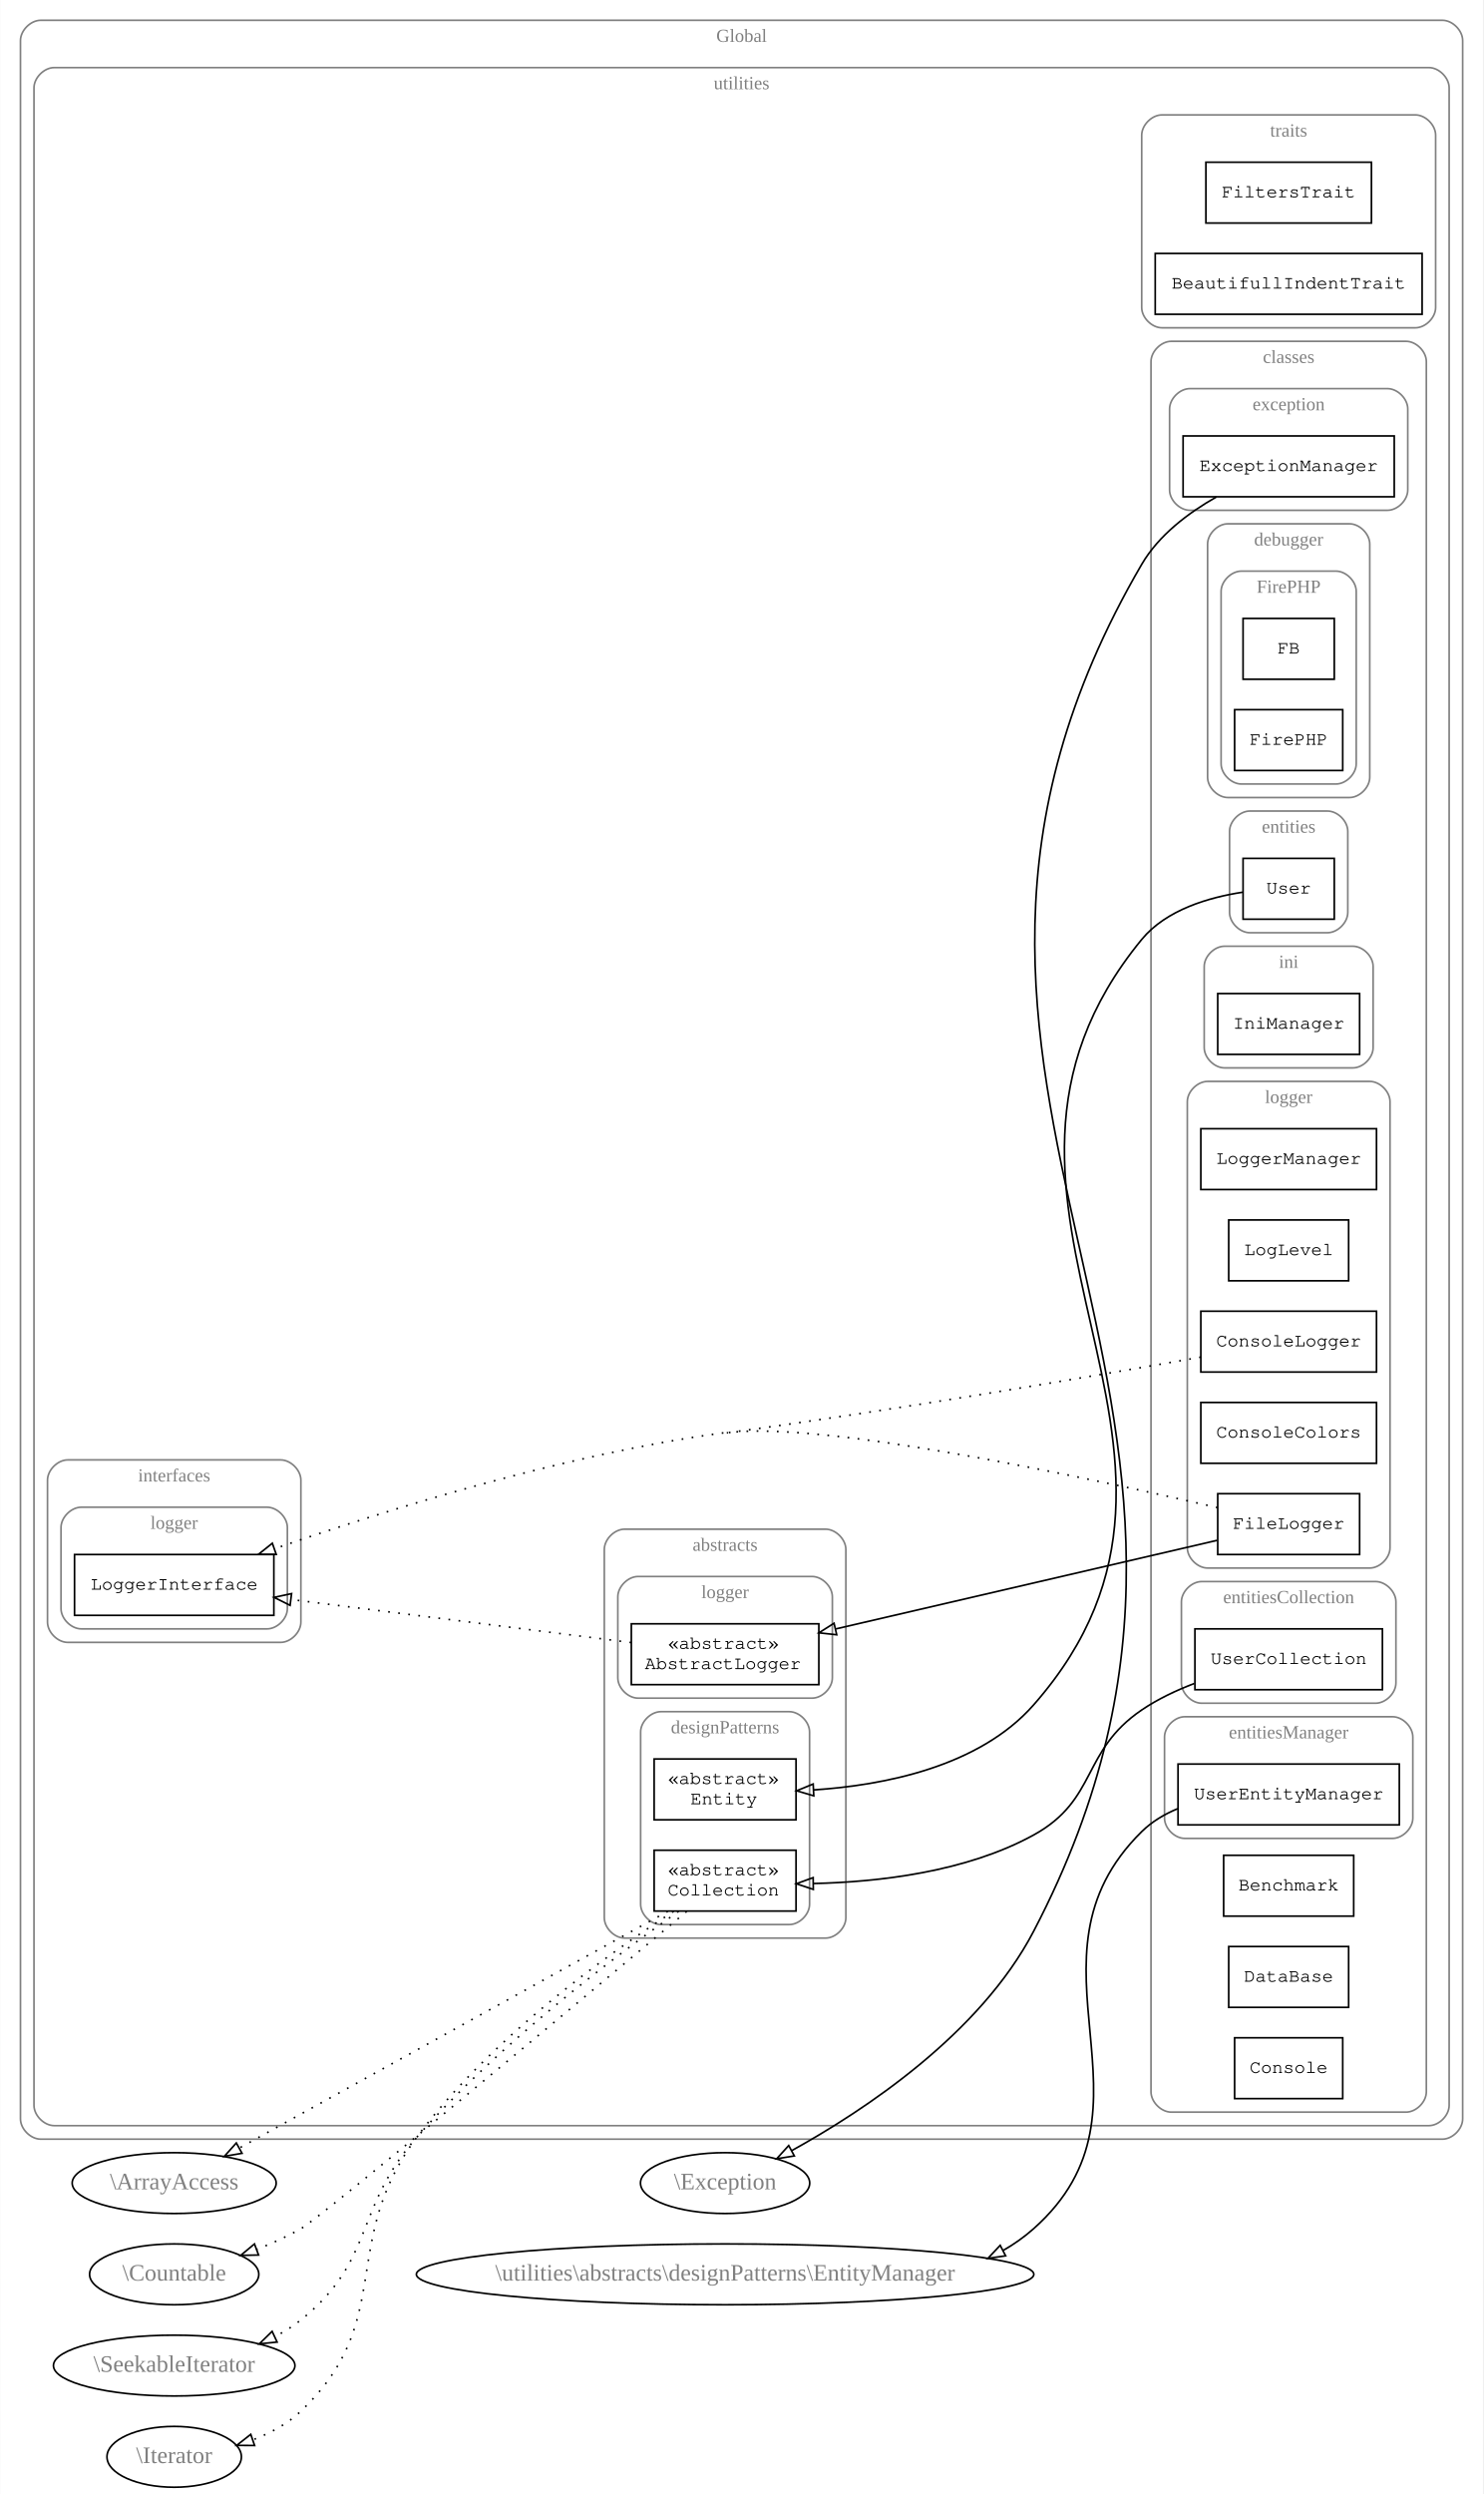
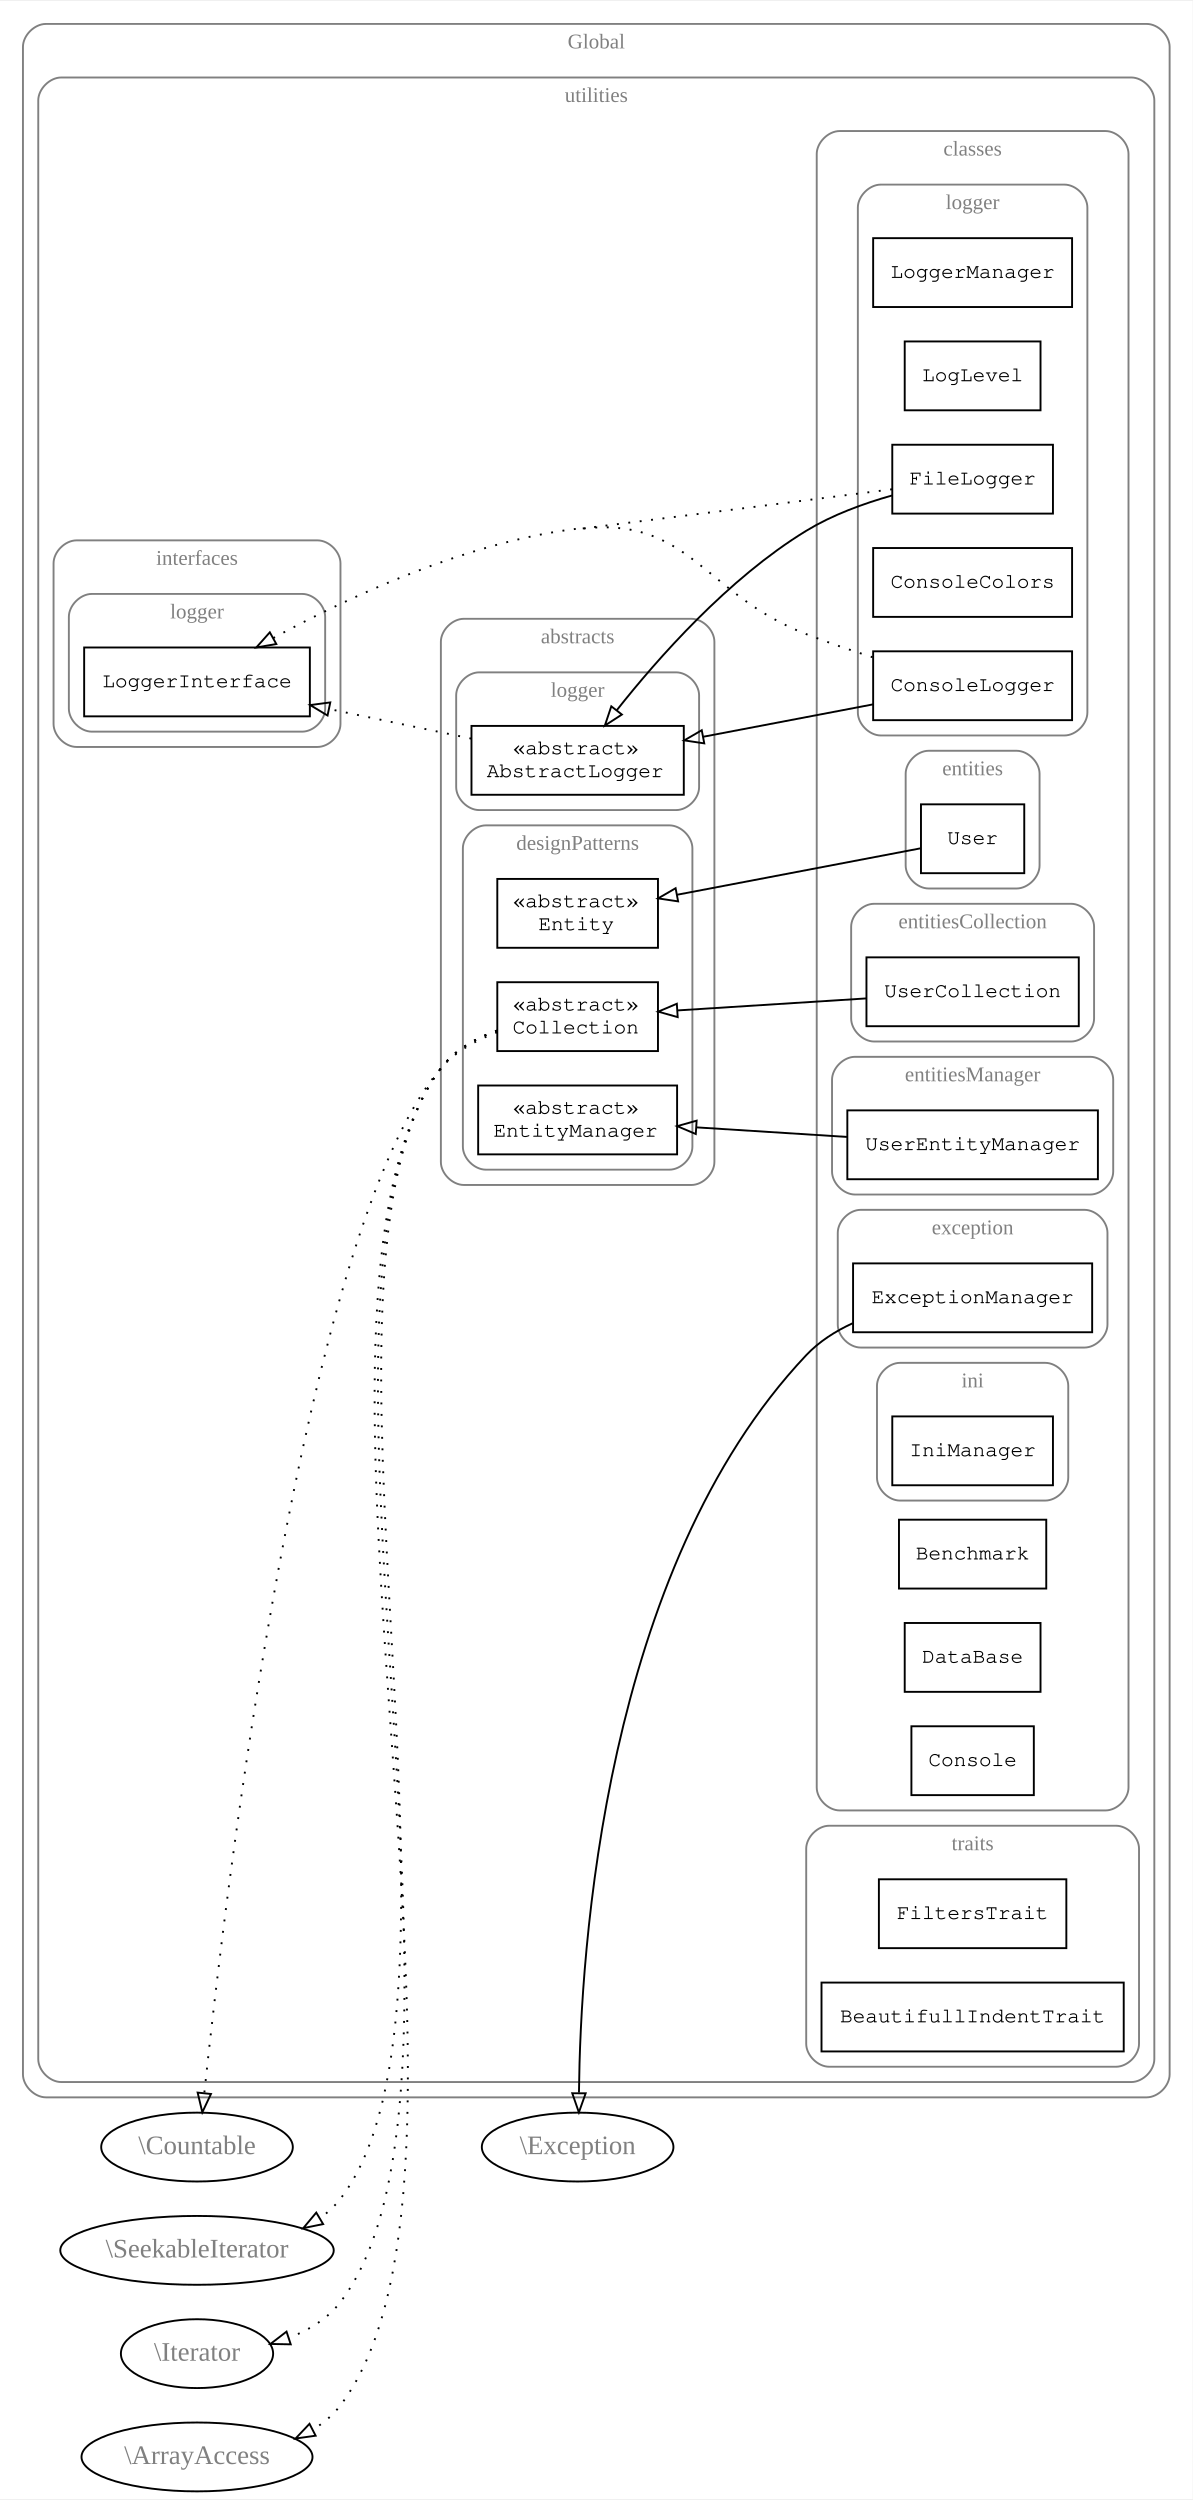
- <svg xmlns="http://www.w3.org/2000/svg" width="878pt" height="1476pt" viewBox="0.00 0.00 877.76 1476.00">
-   <g id="graph0" class="graph" transform="scale(1 1) rotate(0) translate(4 1472)">
-     <polygon fill="white" stroke="none" points="-4,4 -4,-1472 873.761,-1472 873.761,4 -4,4" />
+ <svg xmlns="http://www.w3.org/2000/svg" width="623pt" height="1306pt" viewBox="0.00 0.00 623.49 1306.00">
+   <g id="graph0" class="graph" transform="scale(1 1) rotate(0) translate(4 1302)">
+     <polygon fill="white" stroke="none" points="-4,4 -4,-1302 619.494,-1302 619.494,4 -4,4" />
    <g id="clust1" class="cluster">
-       <path fill="none" stroke="gray" d="M20,-206C20,-206 849.761,-206 849.761,-206 855.761,-206 861.761,-212 861.761,-218 861.761,-218 861.761,-1448 861.761,-1448 861.761,-1454 855.761,-1460 849.761,-1460 849.761,-1460 20,-1460 20,-1460 14,-1460 8,-1454 8,-1448 8,-1448 8,-218 8,-218 8,-212 14,-206 20,-206" />
-       <text text-anchor="middle" x="434.881" y="-1447.2" font-family="Times New Roman,serif" font-size="11.00" fill="gray">Global</text>
+       <path fill="none" stroke="gray" d="M20,-206C20,-206 595.494,-206 595.494,-206 601.494,-206 607.494,-212 607.494,-218 607.494,-218 607.494,-1278 607.494,-1278 607.494,-1284 601.494,-1290 595.494,-1290 595.494,-1290 20,-1290 20,-1290 14,-1290 8,-1284 8,-1278 8,-1278 8,-218 8,-218 8,-212 14,-206 20,-206" />
+       <text text-anchor="middle" x="307.747" y="-1277.2" font-family="Times New Roman,serif" font-size="11.00" fill="gray">Global</text>
    </g>
    <g id="clust2" class="cluster">
-       <path fill="none" stroke="gray" d="M28,-214C28,-214 841.761,-214 841.761,-214 847.761,-214 853.761,-220 853.761,-226 853.761,-226 853.761,-1420 853.761,-1420 853.761,-1426 847.761,-1432 841.761,-1432 841.761,-1432 28,-1432 28,-1432 22,-1432 16,-1426 16,-1420 16,-1420 16,-226 16,-226 16,-220 22,-214 28,-214" />
-       <text text-anchor="middle" x="434.881" y="-1419.2" font-family="Times New Roman,serif" font-size="11.00" fill="gray">utilities</text>
+       <path fill="none" stroke="gray" d="M28,-214C28,-214 587.494,-214 587.494,-214 593.494,-214 599.494,-220 599.494,-226 599.494,-226 599.494,-1250 599.494,-1250 599.494,-1256 593.494,-1262 587.494,-1262 587.494,-1262 28,-1262 28,-1262 22,-1262 16,-1256 16,-1250 16,-1250 16,-226 16,-226 16,-220 22,-214 28,-214" />
+       <text text-anchor="middle" x="307.747" y="-1249.2" font-family="Times New Roman,serif" font-size="11.00" fill="gray">utilities</text>
+     </g>
+     <g id="clust3" class="cluster">
+       <path fill="none" stroke="gray" d="M434.994,-356C434.994,-356 573.994,-356 573.994,-356 579.994,-356 585.994,-362 585.994,-368 585.994,-368 585.994,-1222 585.994,-1222 585.994,-1228 579.994,-1234 573.994,-1234 573.994,-1234 434.994,-1234 434.994,-1234 428.994,-1234 422.994,-1228 422.994,-1222 422.994,-1222 422.994,-368 422.994,-368 422.994,-362 428.994,-356 434.994,-356" />
+       <text text-anchor="middle" x="504.494" y="-1221.2" font-family="Times New Roman,serif" font-size="11.00" fill="gray">classes</text>
+     </g>
+     <g id="clust4" class="cluster">
+       <path fill="none" stroke="gray" d="M442.994,-678C442.994,-678 565.994,-678 565.994,-678 571.994,-678 577.994,-684 577.994,-690 577.994,-690 577.994,-738 577.994,-738 577.994,-744 571.994,-750 565.994,-750 565.994,-750 442.994,-750 442.994,-750 436.994,-750 430.994,-744 430.994,-738 430.994,-738 430.994,-690 430.994,-690 430.994,-684 436.994,-678 442.994,-678" />
+       <text text-anchor="middle" x="504.494" y="-737.2" font-family="Times New Roman,serif" font-size="11.00" fill="gray">entitiesManager</text>
+     </g>
+     <g id="clust5" class="cluster">
+       <path fill="none" stroke="gray" d="M456.494,-918C456.494,-918 552.494,-918 552.494,-918 558.494,-918 564.494,-924 564.494,-930 564.494,-930 564.494,-1194 564.494,-1194 564.494,-1200 558.494,-1206 552.494,-1206 552.494,-1206 456.494,-1206 456.494,-1206 450.494,-1206 444.494,-1200 444.494,-1194 444.494,-1194 444.494,-930 444.494,-930 444.494,-924 450.494,-918 456.494,-918" />
+       <text text-anchor="middle" x="504.494" y="-1193.2" font-family="Times New Roman,serif" font-size="11.00" fill="gray">logger</text>
+     </g>
+     <g id="clust8" class="cluster">
+       <path fill="none" stroke="gray" d="M452.994,-758C452.994,-758 555.994,-758 555.994,-758 561.994,-758 567.994,-764 567.994,-770 567.994,-770 567.994,-818 567.994,-818 567.994,-824 561.994,-830 555.994,-830 555.994,-830 452.994,-830 452.994,-830 446.994,-830 440.994,-824 440.994,-818 440.994,-818 440.994,-770 440.994,-770 440.994,-764 446.994,-758 452.994,-758" />
+       <text text-anchor="middle" x="504.494" y="-817.2" font-family="Times New Roman,serif" font-size="11.00" fill="gray">entitiesCollection</text>
+     </g>
+     <g id="clust6" class="cluster">
+       <path fill="none" stroke="gray" d="M445.994,-598C445.994,-598 562.994,-598 562.994,-598 568.994,-598 574.994,-604 574.994,-610 574.994,-610 574.994,-658 574.994,-658 574.994,-664 568.994,-670 562.994,-670 562.994,-670 445.994,-670 445.994,-670 439.994,-670 433.994,-664 433.994,-658 433.994,-658 433.994,-610 433.994,-610 433.994,-604 439.994,-598 445.994,-598" />
+       <text text-anchor="middle" x="504.494" y="-657.2" font-family="Times New Roman,serif" font-size="11.00" fill="gray">exception</text>
+     </g>
+     <g id="clust7" class="cluster">
+       <path fill="none" stroke="gray" d="M481.494,-838C481.494,-838 527.494,-838 527.494,-838 533.494,-838 539.494,-844 539.494,-850 539.494,-850 539.494,-898 539.494,-898 539.494,-904 533.494,-910 527.494,-910 527.494,-910 481.494,-910 481.494,-910 475.494,-910 469.494,-904 469.494,-898 469.494,-898 469.494,-850 469.494,-850 469.494,-844 475.494,-838 481.494,-838" />
+       <text text-anchor="middle" x="504.494" y="-897.2" font-family="Times New Roman,serif" font-size="11.00" fill="gray">entities</text>
+     </g>
+     <g id="clust9" class="cluster">
+       <path fill="none" stroke="gray" d="M466.494,-518C466.494,-518 542.494,-518 542.494,-518 548.494,-518 554.494,-524 554.494,-530 554.494,-530 554.494,-578 554.494,-578 554.494,-584 548.494,-590 542.494,-590 542.494,-590 466.494,-590 466.494,-590 460.494,-590 454.494,-584 454.494,-578 454.494,-578 454.494,-530 454.494,-530 454.494,-524 460.494,-518 466.494,-518" />
+       <text text-anchor="middle" x="504.494" y="-577.2" font-family="Times New Roman,serif" font-size="11.00" fill="gray">ini</text>
+     </g>
+     <g id="clust10" class="cluster">
+       <path fill="none" stroke="gray" d="M429.494,-222C429.494,-222 579.494,-222 579.494,-222 585.494,-222 591.494,-228 591.494,-234 591.494,-234 591.494,-336 591.494,-336 591.494,-342 585.494,-348 579.494,-348 579.494,-348 429.494,-348 429.494,-348 423.494,-348 417.494,-342 417.494,-336 417.494,-336 417.494,-234 417.494,-234 417.494,-228 423.494,-222 429.494,-222" />
+       <text text-anchor="middle" x="504.494" y="-335.2" font-family="Times New Roman,serif" font-size="11.00" fill="gray">traits</text>
+     </g>
+     <g id="clust11" class="cluster">
+       <path fill="none" stroke="gray" d="M36,-912C36,-912 162,-912 162,-912 168,-912 174,-918 174,-924 174,-924 174,-1008 174,-1008 174,-1014 168,-1020 162,-1020 162,-1020 36,-1020 36,-1020 30,-1020 24,-1014 24,-1008 24,-1008 24,-924 24,-924 24,-918 30,-912 36,-912" />
+       <text text-anchor="middle" x="99" y="-1007.2" font-family="Times New Roman,serif" font-size="11.00" fill="gray">interfaces</text>
+     </g>
+     <g id="clust12" class="cluster">
+       <path fill="none" stroke="gray" d="M44,-920C44,-920 154,-920 154,-920 160,-920 166,-926 166,-932 166,-932 166,-980 166,-980 166,-986 160,-992 154,-992 154,-992 44,-992 44,-992 38,-992 32,-986 32,-980 32,-980 32,-932 32,-932 32,-926 38,-920 44,-920" />
+       <text text-anchor="middle" x="99" y="-979.2" font-family="Times New Roman,serif" font-size="11.00" fill="gray">logger</text>
    </g>
    <g id="clust13" class="cluster">
-       <path fill="none" stroke="gray" d="M36,-500C36,-500 162,-500 162,-500 168,-500 174,-506 174,-512 174,-512 174,-596 174,-596 174,-602 168,-608 162,-608 162,-608 36,-608 36,-608 30,-608 24,-602 24,-596 24,-596 24,-512 24,-512 24,-506 30,-500 36,-500" />
-       <text text-anchor="middle" x="99" y="-595.2" font-family="Times New Roman,serif" font-size="11.00" fill="gray">interfaces</text>
+       <path fill="none" stroke="gray" d="M238.494,-683C238.494,-683 357.494,-683 357.494,-683 363.494,-683 369.494,-689 369.494,-695 369.494,-695 369.494,-967 369.494,-967 369.494,-973 363.494,-979 357.494,-979 357.494,-979 238.494,-979 238.494,-979 232.494,-979 226.494,-973 226.494,-967 226.494,-967 226.494,-695 226.494,-695 226.494,-689 232.494,-683 238.494,-683" />
+       <text text-anchor="middle" x="297.994" y="-966.2" font-family="Times New Roman,serif" font-size="11.00" fill="gray">abstracts</text>
    </g>
    <g id="clust14" class="cluster">
-       <path fill="none" stroke="gray" d="M44,-508C44,-508 154,-508 154,-508 160,-508 166,-514 166,-520 166,-520 166,-568 166,-568 166,-574 160,-580 154,-580 154,-580 44,-580 44,-580 38,-580 32,-574 32,-568 32,-568 32,-520 32,-520 32,-514 38,-508 44,-508" />
-       <text text-anchor="middle" x="99" y="-567.2" font-family="Times New Roman,serif" font-size="11.00" fill="gray">logger</text>
-     </g>
-     <g id="clust12" class="cluster">
-       <path fill="none" stroke="gray" d="M683.761,-1278C683.761,-1278 833.761,-1278 833.761,-1278 839.761,-1278 845.761,-1284 845.761,-1290 845.761,-1290 845.761,-1392 845.761,-1392 845.761,-1398 839.761,-1404 833.761,-1404 833.761,-1404 683.761,-1404 683.761,-1404 677.761,-1404 671.761,-1398 671.761,-1392 671.761,-1392 671.761,-1290 671.761,-1290 671.761,-1284 677.761,-1278 683.761,-1278" />
-       <text text-anchor="middle" x="758.761" y="-1391.2" font-family="Times New Roman,serif" font-size="11.00" fill="gray">traits</text>
+       <path fill="none" stroke="gray" d="M246.494,-879C246.494,-879 349.494,-879 349.494,-879 355.494,-879 361.494,-885 361.494,-891 361.494,-891 361.494,-939 361.494,-939 361.494,-945 355.494,-951 349.494,-951 349.494,-951 246.494,-951 246.494,-951 240.494,-951 234.494,-945 234.494,-939 234.494,-939 234.494,-891 234.494,-891 234.494,-885 240.494,-879 246.494,-879" />
+       <text text-anchor="middle" x="297.994" y="-938.2" font-family="Times New Roman,serif" font-size="11.00" fill="gray">logger</text>
    </g>
    <g id="clust15" class="cluster">
-       <path fill="none" stroke="gray" d="M365.627,-325C365.627,-325 484.627,-325 484.627,-325 490.627,-325 496.627,-331 496.627,-337 496.627,-337 496.627,-555 496.627,-555 496.627,-561 490.627,-567 484.627,-567 484.627,-567 365.627,-567 365.627,-567 359.627,-567 353.627,-561 353.627,-555 353.627,-555 353.627,-337 353.627,-337 353.627,-331 359.627,-325 365.627,-325" />
-       <text text-anchor="middle" x="425.127" y="-554.2" font-family="Times New Roman,serif" font-size="11.00" fill="gray">abstracts</text>
-     </g>
-     <g id="clust16" class="cluster">
-       <path fill="none" stroke="gray" d="M373.627,-467C373.627,-467 476.627,-467 476.627,-467 482.627,-467 488.627,-473 488.627,-479 488.627,-479 488.627,-527 488.627,-527 488.627,-533 482.627,-539 476.627,-539 476.627,-539 373.627,-539 373.627,-539 367.627,-539 361.627,-533 361.627,-527 361.627,-527 361.627,-479 361.627,-479 361.627,-473 367.627,-467 373.627,-467" />
-       <text text-anchor="middle" x="425.127" y="-526.2" font-family="Times New Roman,serif" font-size="11.00" fill="gray">logger</text>
-     </g>
-     <g id="clust17" class="cluster">
-       <path fill="none" stroke="gray" d="M387.127,-333C387.127,-333 463.127,-333 463.127,-333 469.127,-333 475.127,-339 475.127,-345 475.127,-345 475.127,-447 475.127,-447 475.127,-453 469.127,-459 463.127,-459 463.127,-459 387.127,-459 387.127,-459 381.127,-459 375.127,-453 375.127,-447 375.127,-447 375.127,-345 375.127,-345 375.127,-339 381.127,-333 387.127,-333" />
-       <text text-anchor="middle" x="425.127" y="-446.2" font-family="Times New Roman,serif" font-size="11.00" fill="gray">designPatterns</text>
-     </g>
-     <g id="clust3" class="cluster">
-       <path fill="none" stroke="gray" d="M689.261,-222C689.261,-222 828.261,-222 828.261,-222 834.261,-222 840.261,-228 840.261,-234 840.261,-234 840.261,-1258 840.261,-1258 840.261,-1264 834.261,-1270 828.261,-1270 828.261,-1270 689.261,-1270 689.261,-1270 683.261,-1270 677.261,-1264 677.261,-1258 677.261,-1258 677.261,-234 677.261,-234 677.261,-228 683.261,-222 689.261,-222" />
-       <text text-anchor="middle" x="758.761" y="-1257.2" font-family="Times New Roman,serif" font-size="11.00" fill="gray">classes</text>
-     </g>
-     <g id="clust6" class="cluster">
-       <path fill="none" stroke="gray" d="M700.261,-1170C700.261,-1170 817.261,-1170 817.261,-1170 823.261,-1170 829.261,-1176 829.261,-1182 829.261,-1182 829.261,-1230 829.261,-1230 829.261,-1236 823.261,-1242 817.261,-1242 817.261,-1242 700.261,-1242 700.261,-1242 694.261,-1242 688.261,-1236 688.261,-1230 688.261,-1230 688.261,-1182 688.261,-1182 688.261,-1176 694.261,-1170 700.261,-1170" />
-       <text text-anchor="middle" x="758.761" y="-1229.2" font-family="Times New Roman,serif" font-size="11.00" fill="gray">exception</text>
-     </g>
-     <g id="clust7" class="cluster">
-       <path fill="none" stroke="gray" d="M722.761,-1000C722.761,-1000 794.761,-1000 794.761,-1000 800.761,-1000 806.761,-1006 806.761,-1012 806.761,-1012 806.761,-1150 806.761,-1150 806.761,-1156 800.761,-1162 794.761,-1162 794.761,-1162 722.761,-1162 722.761,-1162 716.761,-1162 710.761,-1156 710.761,-1150 710.761,-1150 710.761,-1012 710.761,-1012 710.761,-1006 716.761,-1000 722.761,-1000" />
-       <text text-anchor="middle" x="758.761" y="-1149.2" font-family="Times New Roman,serif" font-size="11.00" fill="gray">debugger</text>
-     </g>
-     <g id="clust8" class="cluster">
-       <path fill="none" stroke="gray" d="M730.761,-1008C730.761,-1008 786.761,-1008 786.761,-1008 792.761,-1008 798.761,-1014 798.761,-1020 798.761,-1020 798.761,-1122 798.761,-1122 798.761,-1128 792.761,-1134 786.761,-1134 786.761,-1134 730.761,-1134 730.761,-1134 724.761,-1134 718.761,-1128 718.761,-1122 718.761,-1122 718.761,-1020 718.761,-1020 718.761,-1014 724.761,-1008 730.761,-1008" />
-       <text text-anchor="middle" x="758.761" y="-1121.2" font-family="Times New Roman,serif" font-size="11.00" fill="gray">FirePHP</text>
-     </g>
-     <g id="clust9" class="cluster">
-       <path fill="none" stroke="gray" d="M735.761,-920C735.761,-920 781.761,-920 781.761,-920 787.761,-920 793.761,-926 793.761,-932 793.761,-932 793.761,-980 793.761,-980 793.761,-986 787.761,-992 781.761,-992 781.761,-992 735.761,-992 735.761,-992 729.761,-992 723.761,-986 723.761,-980 723.761,-980 723.761,-932 723.761,-932 723.761,-926 729.761,-920 735.761,-920" />
-       <text text-anchor="middle" x="758.761" y="-979.2" font-family="Times New Roman,serif" font-size="11.00" fill="gray">entities</text>
-     </g>
-     <g id="clust11" class="cluster">
-       <path fill="none" stroke="gray" d="M720.761,-840C720.761,-840 796.761,-840 796.761,-840 802.761,-840 808.761,-846 808.761,-852 808.761,-852 808.761,-900 808.761,-900 808.761,-906 802.761,-912 796.761,-912 796.761,-912 720.761,-912 720.761,-912 714.761,-912 708.761,-906 708.761,-900 708.761,-900 708.761,-852 708.761,-852 708.761,-846 714.761,-840 720.761,-840" />
-       <text text-anchor="middle" x="758.761" y="-899.2" font-family="Times New Roman,serif" font-size="11.00" fill="gray">ini</text>
-     </g>
-     <g id="clust4" class="cluster">
-       <path fill="none" stroke="gray" d="M697.261,-384C697.261,-384 820.261,-384 820.261,-384 826.261,-384 832.261,-390 832.261,-396 832.261,-396 832.261,-444 832.261,-444 832.261,-450 826.261,-456 820.261,-456 820.261,-456 697.261,-456 697.261,-456 691.261,-456 685.261,-450 685.261,-444 685.261,-444 685.261,-396 685.261,-396 685.261,-390 691.261,-384 697.261,-384" />
-       <text text-anchor="middle" x="758.761" y="-443.2" font-family="Times New Roman,serif" font-size="11.00" fill="gray">entitiesManager</text>
-     </g>
-     <g id="clust5" class="cluster">
-       <path fill="none" stroke="gray" d="M710.761,-544C710.761,-544 806.761,-544 806.761,-544 812.761,-544 818.761,-550 818.761,-556 818.761,-556 818.761,-820 818.761,-820 818.761,-826 812.761,-832 806.761,-832 806.761,-832 710.761,-832 710.761,-832 704.761,-832 698.761,-826 698.761,-820 698.761,-820 698.761,-556 698.761,-556 698.761,-550 704.761,-544 710.761,-544" />
-       <text text-anchor="middle" x="758.761" y="-819.2" font-family="Times New Roman,serif" font-size="11.00" fill="gray">logger</text>
-     </g>
-     <g id="clust10" class="cluster">
-       <path fill="none" stroke="gray" d="M707.261,-464C707.261,-464 810.261,-464 810.261,-464 816.261,-464 822.261,-470 822.261,-476 822.261,-476 822.261,-524 822.261,-524 822.261,-530 816.261,-536 810.261,-536 810.261,-536 707.261,-536 707.261,-536 701.261,-536 695.261,-530 695.261,-524 695.261,-524 695.261,-476 695.261,-476 695.261,-470 701.261,-464 707.261,-464" />
-       <text text-anchor="middle" x="758.761" y="-523.2" font-family="Times New Roman,serif" font-size="11.00" fill="gray">entitiesCollection</text>
+       <path fill="none" stroke="gray" d="M249.994,-691C249.994,-691 345.994,-691 345.994,-691 351.994,-691 357.994,-697 357.994,-703 357.994,-703 357.994,-859 357.994,-859 357.994,-865 351.994,-871 345.994,-871 345.994,-871 249.994,-871 249.994,-871 243.994,-871 237.994,-865 237.994,-859 237.994,-859 237.994,-703 237.994,-703 237.994,-697 243.994,-691 249.994,-691" />
+       <text text-anchor="middle" x="297.994" y="-858.2" font-family="Times New Roman,serif" font-size="11.00" fill="gray">designPatterns</text>
    </g>
    <g id="node1" class="node">
-       <polygon fill="none" stroke="black" points="824.261,-428 693.261,-428 693.261,-392 824.261,-392 824.261,-428" />
-       <text text-anchor="middle" x="758.761" y="-407.2" font-family="Courier,monospace" font-size="11.00">UserEntityManager</text>
+       <polygon fill="none" stroke="black" points="569.994,-722 438.994,-722 438.994,-686 569.994,-686 569.994,-722" />
+       <text text-anchor="middle" x="504.494" y="-701.2" font-family="Courier,monospace" font-size="11.00">UserEntityManager</text>
+     </g>
+     <g id="node20" class="node">
+       <polygon fill="none" stroke="black" points="349.994,-735 245.994,-735 245.994,-699 349.994,-699 349.994,-735" />
+       <text text-anchor="start" x="263.994" y="-720.2" font-family="Courier,monospace" font-size="11.00">«abstract»</text>
+       <text text-anchor="start" x="253.994" y="-708.2" font-family="Courier,monospace" font-size="11.00">EntityManager</text>
+     </g>
+     <g id="edge1" class="edge">
+       <path fill="none" stroke="black" d="M438.789,-708.113C413.591,-709.715 384.862,-711.541 360.028,-713.12" />
+       <polygon fill="none" stroke="black" points="359.762,-709.63 350.004,-713.757 360.206,-716.616 359.762,-709.63" />
+     </g>
+     <g id="node2" class="node">
+       <polygon fill="none" stroke="black" points="556.494,-1178 452.494,-1178 452.494,-1142 556.494,-1142 556.494,-1178" />
+       <text text-anchor="middle" x="504.494" y="-1157.2" font-family="Courier,monospace" font-size="11.00">LoggerManager</text>
+     </g>
+     <g id="node3" class="node">
+       <polygon fill="none" stroke="black" points="539.994,-1124 468.994,-1124 468.994,-1088 539.994,-1088 539.994,-1124" />
+       <text text-anchor="middle" x="504.494" y="-1103.2" font-family="Courier,monospace" font-size="11.00">LogLevel</text>
+     </g>
+     <g id="node4" class="node">
+       <polygon fill="none" stroke="black" points="556.494,-962 452.494,-962 452.494,-926 556.494,-926 556.494,-962" />
+       <text text-anchor="middle" x="504.494" y="-941.2" font-family="Courier,monospace" font-size="11.00">ConsoleLogger</text>
+     </g>
+     <g id="node16" class="node">
+       <polygon fill="none" stroke="black" points="158,-964 40,-964 40,-928 158,-928 158,-964" />
+       <text text-anchor="middle" x="99" y="-943.2" font-family="Courier,monospace" font-size="11.00">LoggerInterface</text>
+     </g>
+     <g id="edge4" class="edge">
+       <path fill="none" stroke="black" stroke-dasharray="1,5" d="M452.182,-958.905C440.67,-962.582 428.585,-966.706 417.494,-971 363.347,-991.963 356.613,-1033.17 298.994,-1026" />
+       <path fill="none" stroke="black" stroke-dasharray="1,5" d="M296.994,-1026C239.004,-1018.79 177.403,-989.903 138.833,-968.907" />
+       <polygon fill="none" stroke="black" points="140.458,-965.807 130.014,-964.025 137.068,-971.931 140.458,-965.807" />
+     </g>
+     <g id="node17" class="node">
+       <polygon fill="none" stroke="black" points="353.494,-923 242.494,-923 242.494,-887 353.494,-887 353.494,-923" />
+       <text text-anchor="start" x="263.994" y="-908.2" font-family="Courier,monospace" font-size="11.00">«abstract»</text>
+       <text text-anchor="start" x="250.494" y="-896.2" font-family="Courier,monospace" font-size="11.00">AbstractLogger</text>
+     </g>
+     <g id="edge3" class="edge">
+       <path fill="none" stroke="black" d="M452.417,-934.259C425.537,-929.133 392.3,-922.794 363.642,-917.329" />
+       <polygon fill="none" stroke="black" points="364.193,-913.871 353.714,-915.436 362.881,-920.747 364.193,-913.871" />
+     </g>
+     <g id="node5" class="node">
+       <polygon fill="none" stroke="black" points="556.494,-1016 452.494,-1016 452.494,-980 556.494,-980 556.494,-1016" />
+       <text text-anchor="middle" x="504.494" y="-995.2" font-family="Courier,monospace" font-size="11.00">ConsoleColors</text>
+     </g>
+     <g id="node6" class="node">
+       <polygon fill="none" stroke="black" points="546.494,-1070 462.494,-1070 462.494,-1034 546.494,-1034 546.494,-1070" />
+       <text text-anchor="middle" x="504.494" y="-1049.2" font-family="Courier,monospace" font-size="11.00">FileLogger</text>
+     </g>
+     <g id="edge9" class="edge">
+       <path fill="none" stroke="black" stroke-dasharray="1,5" d="M462.374,-1046.71C421.085,-1041.4 355.641,-1033.05 298.994,-1026" />
+     </g>
+     <g id="edge8" class="edge">
+       <path fill="none" stroke="black" d="M462.364,-1043.47C447.539,-1039.29 431.119,-1033.32 417.494,-1025 376.724,-1000.12 339.797,-958.223 318.369,-931.098" />
+       <polygon fill="none" stroke="black" points="321.127,-928.943 312.23,-923.19 315.597,-933.235 321.127,-928.943" />
+     </g>
+     <g id="node7" class="node">
+       <polygon fill="none" stroke="black" points="566.994,-642 441.994,-642 441.994,-606 566.994,-606 566.994,-642" />
+       <text text-anchor="middle" x="504.494" y="-621.2" font-family="Courier,monospace" font-size="11.00">ExceptionManager</text>
+     </g>
+     <g id="node21" class="node">
+       <ellipse fill="none" stroke="black" cx="297.994" cy="-180" rx="50.091" ry="18" />
+       <text text-anchor="middle" x="297.994" y="-176.3" font-family="Times New Roman,serif" font-size="14.00" fill="gray">\Exception</text>
+     </g>
+     <g id="edge2" class="edge">
+       <path fill="none" stroke="black" d="M441.782,-610.705C432.742,-606.561 424.226,-601.127 417.494,-594 311.77,-482.087 299.458,-282.333 298.687,-208.474" />
+       <polygon fill="none" stroke="black" points="302.185,-208.111 298.648,-198.124 295.185,-208.137 302.185,-208.111" />
+     </g>
+     <g id="node8" class="node">
+       <polygon fill="none" stroke="black" points="531.494,-882 477.494,-882 477.494,-846 531.494,-846 531.494,-882" />
+       <text text-anchor="middle" x="504.494" y="-861.2" font-family="Courier,monospace" font-size="11.00">User</text>
+     </g>
+     <g id="node19" class="node">
+       <polygon fill="none" stroke="black" points="339.994,-843 255.994,-843 255.994,-807 339.994,-807 339.994,-843" />
+       <text text-anchor="start" x="263.994" y="-828.2" font-family="Courier,monospace" font-size="11.00">«abstract»</text>
+       <text text-anchor="start" x="277.494" y="-816.2" font-family="Courier,monospace" font-size="11.00">Entity</text>
+     </g>
+     <g id="edge5" class="edge">
+       <path fill="none" stroke="black" d="M477.178,-858.981C445.155,-852.874 390.37,-842.426 349.981,-834.724" />
+       <polygon fill="none" stroke="black" points="350.524,-831.264 340.045,-832.829 349.212,-838.14 350.524,-831.264" />
+     </g>
+     <g id="node9" class="node">
+       <polygon fill="none" stroke="black" points="559.994,-802 448.994,-802 448.994,-766 559.994,-766 559.994,-802" />
+       <text text-anchor="middle" x="504.494" y="-781.2" font-family="Courier,monospace" font-size="11.00">UserCollection</text>
+     </g>
+     <g id="node18" class="node">
+       <polygon fill="none" stroke="black" points="339.994,-789 255.994,-789 255.994,-753 339.994,-753 339.994,-789" />
+       <text text-anchor="start" x="263.994" y="-774.2" font-family="Courier,monospace" font-size="11.00">«abstract»</text>
+       <text text-anchor="start" x="263.994" y="-762.2" font-family="Courier,monospace" font-size="11.00">Collection</text>
+     </g>
+     <g id="edge6" class="edge">
+       <path fill="none" stroke="black" d="M448.96,-780.533C418.372,-778.589 380.44,-776.177 350.378,-774.266" />
+       <polygon fill="none" stroke="black" points="350.3,-770.755 340.098,-773.613 349.856,-777.74 350.3,-770.755" />
+     </g>
+     <g id="node10" class="node">
+       <polygon fill="none" stroke="black" points="546.494,-562 462.494,-562 462.494,-526 546.494,-526 546.494,-562" />
+       <text text-anchor="middle" x="504.494" y="-541.2" font-family="Courier,monospace" font-size="11.00">IniManager</text>
+     </g>
+     <g id="node11" class="node">
+       <polygon fill="none" stroke="black" points="542.994,-508 465.994,-508 465.994,-472 542.994,-472 542.994,-508" />
+       <text text-anchor="middle" x="504.494" y="-487.2" font-family="Courier,monospace" font-size="11.00">Benchmark</text>
+     </g>
+     <g id="node12" class="node">
+       <polygon fill="none" stroke="black" points="539.994,-454 468.994,-454 468.994,-418 539.994,-418 539.994,-454" />
+       <text text-anchor="middle" x="504.494" y="-433.2" font-family="Courier,monospace" font-size="11.00">DataBase</text>
+     </g>
+     <g id="node13" class="node">
+       <polygon fill="none" stroke="black" points="536.494,-400 472.494,-400 472.494,-364 536.494,-364 536.494,-400" />
+       <text text-anchor="middle" x="504.494" y="-379.2" font-family="Courier,monospace" font-size="11.00">Console</text>
+     </g>
+     <g id="node14" class="node">
+       <polygon fill="none" stroke="black" points="553.494,-320 455.494,-320 455.494,-284 553.494,-284 553.494,-320" />
+       <text text-anchor="middle" x="504.494" y="-299.2" font-family="Courier,monospace" font-size="11.00">FiltersTrait</text>
+     </g>
+     <g id="node15" class="node">
+       <polygon fill="none" stroke="black" points="583.494,-266 425.494,-266 425.494,-230 583.494,-230 583.494,-266" />
+       <text text-anchor="middle" x="504.494" y="-245.2" font-family="Courier,monospace" font-size="11.00">BeautifullIndentTrait</text>
+     </g>
+     <g id="edge7" class="edge">
+       <path fill="none" stroke="black" stroke-dasharray="1,5" d="M242.382,-916.366C219.364,-921.157 192.327,-926.784 168.033,-931.84" />
+       <polygon fill="none" stroke="black" points="167.242,-928.43 158.165,-933.894 168.668,-935.283 167.242,-928.43" />
    </g>
    <g id="node22" class="node">
-       <ellipse fill="none" stroke="black" cx="425.127" cy="-126" rx="182.768" ry="18" />
-       <text text-anchor="middle" x="425.127" y="-122.3" font-family="Times New Roman,serif" font-size="14.00" fill="gray">\utilities\abstracts\designPatterns\EntityManager</text>
-     </g>
-     <g id="edge1" class="edge">
-       <path fill="none" stroke="black" d="M693.134,-401.609C685.215,-398.354 677.801,-393.947 671.761,-388 594.629,-312.05 688.696,-224.884 607.761,-153 602.19,-148.051 596.121,-143.781 589.693,-140.107" />
-       <polygon fill="none" stroke="black" points="591.207,-136.95 580.717,-135.459 587.987,-143.166 591.207,-136.95" />
-     </g>
-     <g id="node2" class="node">
-       <polygon fill="none" stroke="black" points="810.761,-804 706.761,-804 706.761,-768 810.761,-768 810.761,-804" />
-       <text text-anchor="middle" x="758.761" y="-783.2" font-family="Courier,monospace" font-size="11.00">LoggerManager</text>
-     </g>
-     <g id="node3" class="node">
-       <polygon fill="none" stroke="black" points="794.261,-750 723.261,-750 723.261,-714 794.261,-714 794.261,-750" />
-       <text text-anchor="middle" x="758.761" y="-729.2" font-family="Courier,monospace" font-size="11.00">LogLevel</text>
-     </g>
-     <g id="node4" class="node">
-       <polygon fill="none" stroke="black" points="810.761,-696 706.761,-696 706.761,-660 810.761,-660 810.761,-696" />
-       <text text-anchor="middle" x="758.761" y="-675.2" font-family="Courier,monospace" font-size="11.00">ConsoleLogger</text>
-     </g>
-     <g id="node18" class="node">
-       <polygon fill="none" stroke="black" points="158,-552 40,-552 40,-516 158,-516 158,-552" />
-       <text text-anchor="middle" x="99" y="-531.2" font-family="Courier,monospace" font-size="11.00">LoggerInterface</text>
-     </g>
-     <g id="edge3" class="edge">
-       <path fill="none" stroke="black" stroke-dasharray="1,5" d="M706.757,-668.824C641.752,-657.329 525.842,-637.507 426.127,-624" />
-     </g>
-     <g id="node5" class="node">
-       <polygon fill="none" stroke="black" points="810.761,-642 706.761,-642 706.761,-606 810.761,-606 810.761,-642" />
-       <text text-anchor="middle" x="758.761" y="-621.2" font-family="Courier,monospace" font-size="11.00">ConsoleColors</text>
-     </g>
-     <g id="node6" class="node">
-       <polygon fill="none" stroke="black" points="800.761,-588 716.761,-588 716.761,-552 800.761,-552 800.761,-588" />
-       <text text-anchor="middle" x="758.761" y="-567.2" font-family="Courier,monospace" font-size="11.00">FileLogger</text>
-     </g>
-     <g id="edge8" class="edge">
-       <path fill="none" stroke="black" stroke-dasharray="1,5" d="M716.645,-579.778C640.832,-597.294 481.693,-631.526 426.127,-624" />
-       <path fill="none" stroke="black" stroke-dasharray="1,5" d="M424.127,-624C329.034,-611.119 222.48,-577.696 158.353,-555.407" />
-       <polygon fill="none" stroke="black" points="159.415,-552.07 148.82,-552.067 157.1,-558.677 159.415,-552.07" />
-     </g>
-     <g id="node19" class="node">
-       <polygon fill="none" stroke="black" points="480.627,-511 369.627,-511 369.627,-475 480.627,-475 480.627,-511" />
-       <text text-anchor="start" x="391.127" y="-496.2" font-family="Courier,monospace" font-size="11.00">«abstract»</text>
-       <text text-anchor="start" x="377.627" y="-484.2" font-family="Courier,monospace" font-size="11.00">AbstractLogger</text>
-     </g>
-     <g id="edge7" class="edge">
-       <path fill="none" stroke="black" d="M716.43,-560.404C659.782,-547.251 557.454,-523.492 490.662,-507.984" />
-       <polygon fill="none" stroke="black" points="491.2,-504.516 480.668,-505.663 489.617,-511.334 491.2,-504.516" />
-     </g>
-     <g id="node7" class="node">
-       <polygon fill="none" stroke="black" points="821.261,-1214 696.261,-1214 696.261,-1178 821.261,-1178 821.261,-1214" />
-       <text text-anchor="middle" x="758.761" y="-1193.2" font-family="Courier,monospace" font-size="11.00">ExceptionManager</text>
+       <ellipse fill="none" stroke="black" cx="99" cy="-72" rx="39.794" ry="18" />
+       <text text-anchor="middle" x="99" y="-68.3" font-family="Times New Roman,serif" font-size="14.00" fill="gray">\Iterator</text>
+     </g>
+     <g id="edge10" class="edge">
+       <path fill="none" stroke="black" stroke-dasharray="1,5" d="M255.799,-763.704C244.622,-759.715 233.646,-753.544 226.494,-744 140.252,-628.922 261.153,-213.389 174,-99 167.274,-90.172 157.375,-84.227 146.992,-80.226" />
+       <polygon fill="none" stroke="black" points="147.99,-76.87 137.397,-77.07 145.802,-83.519 147.99,-76.87" />
    </g>
    <g id="node23" class="node">
-       <ellipse fill="none" stroke="black" cx="425.127" cy="-180" rx="50.091" ry="18" />
-       <text text-anchor="middle" x="425.127" y="-176.3" font-family="Times New Roman,serif" font-size="14.00" fill="gray">\Exception</text>
-     </g>
-     <g id="edge2" class="edge">
-       <path fill="none" stroke="black" d="M715.941,-1177.87C699.342,-1168.46 681.836,-1155.27 671.761,-1138 489.988,-826.475 774.751,-648.693 607.761,-329 576.028,-268.248 507.689,-223.051 464.477,-199.165" />
-       <polygon fill="none" stroke="black" points="466.121,-196.075 455.66,-194.394 462.789,-202.231 466.121,-196.075" />
-     </g>
-     <g id="node8" class="node">
-       <polygon fill="none" stroke="black" points="785.761,-1106 731.761,-1106 731.761,-1070 785.761,-1070 785.761,-1106" />
-       <text text-anchor="middle" x="758.761" y="-1085.2" font-family="Courier,monospace" font-size="11.00">FB</text>
-     </g>
-     <g id="node9" class="node">
-       <polygon fill="none" stroke="black" points="790.761,-1052 726.761,-1052 726.761,-1016 790.761,-1016 790.761,-1052" />
-       <text text-anchor="middle" x="758.761" y="-1031.2" font-family="Courier,monospace" font-size="11.00">FirePHP</text>
-     </g>
-     <g id="node10" class="node">
-       <polygon fill="none" stroke="black" points="785.761,-964 731.761,-964 731.761,-928 785.761,-928 785.761,-964" />
-       <text text-anchor="middle" x="758.761" y="-943.2" font-family="Courier,monospace" font-size="11.00">User</text>
-     </g>
-     <g id="node21" class="node">
-       <polygon fill="none" stroke="black" points="467.127,-431 383.127,-431 383.127,-395 467.127,-395 467.127,-431" />
-       <text text-anchor="start" x="391.127" y="-416.2" font-family="Courier,monospace" font-size="11.00">«abstract»</text>
-       <text text-anchor="start" x="404.627" y="-404.2" font-family="Courier,monospace" font-size="11.00">Entity</text>
-     </g>
-     <g id="edge4" class="edge">
-       <path fill="none" stroke="black" d="M731.487,-943.963C711.974,-940.988 686.316,-933.716 671.761,-916 542.685,-758.89 742.028,-615.698 607.761,-463 575.507,-426.318 519.071,-415.419 477.644,-412.704" />
-       <polygon fill="none" stroke="black" points="477.626,-409.198 467.459,-412.179 477.265,-416.189 477.626,-409.198" />
-     </g>
-     <g id="node11" class="node">
-       <polygon fill="none" stroke="black" points="814.261,-508 703.261,-508 703.261,-472 814.261,-472 814.261,-508" />
-       <text text-anchor="middle" x="758.761" y="-487.2" font-family="Courier,monospace" font-size="11.00">UserCollection</text>
-     </g>
-     <g id="node20" class="node">
-       <polygon fill="none" stroke="black" points="467.127,-377 383.127,-377 383.127,-341 467.127,-341 467.127,-377" />
-       <text text-anchor="start" x="391.127" y="-362.2" font-family="Courier,monospace" font-size="11.00">«abstract»</text>
-       <text text-anchor="start" x="391.127" y="-350.2" font-family="Courier,monospace" font-size="11.00">Collection</text>
-     </g>
-     <g id="edge5" class="edge">
-       <path fill="none" stroke="black" d="M702.939,-475.699C692.102,-471.569 681.179,-466.397 671.761,-460 635.792,-435.567 645.866,-406.948 607.761,-386 567.797,-364.03 515.782,-358.182 477.662,-357.299" />
-       <polygon fill="none" stroke="black" points="477.342,-353.795 467.3,-357.173 477.256,-360.795 477.342,-353.795" />
-     </g>
-     <g id="node12" class="node">
-       <polygon fill="none" stroke="black" points="800.761,-884 716.761,-884 716.761,-848 800.761,-848 800.761,-884" />
-       <text text-anchor="middle" x="758.761" y="-863.2" font-family="Courier,monospace" font-size="11.00">IniManager</text>
-     </g>
-     <g id="node13" class="node">
-       <polygon fill="none" stroke="black" points="797.261,-374 720.261,-374 720.261,-338 797.261,-338 797.261,-374" />
-       <text text-anchor="middle" x="758.761" y="-353.2" font-family="Courier,monospace" font-size="11.00">Benchmark</text>
-     </g>
-     <g id="node14" class="node">
-       <polygon fill="none" stroke="black" points="794.261,-320 723.261,-320 723.261,-284 794.261,-284 794.261,-320" />
-       <text text-anchor="middle" x="758.761" y="-299.2" font-family="Courier,monospace" font-size="11.00">DataBase</text>
-     </g>
-     <g id="node15" class="node">
-       <polygon fill="none" stroke="black" points="790.761,-266 726.761,-266 726.761,-230 790.761,-230 790.761,-266" />
-       <text text-anchor="middle" x="758.761" y="-245.2" font-family="Courier,monospace" font-size="11.00">Console</text>
-     </g>
-     <g id="node16" class="node">
-       <polygon fill="none" stroke="black" points="807.761,-1376 709.761,-1376 709.761,-1340 807.761,-1340 807.761,-1376" />
-       <text text-anchor="middle" x="758.761" y="-1355.2" font-family="Courier,monospace" font-size="11.00">FiltersTrait</text>
-     </g>
-     <g id="node17" class="node">
-       <polygon fill="none" stroke="black" points="837.761,-1322 679.761,-1322 679.761,-1286 837.761,-1286 837.761,-1322" />
-       <text text-anchor="middle" x="758.761" y="-1301.2" font-family="Courier,monospace" font-size="11.00">BeautifullIndentTrait</text>
-     </g>
-     <g id="edge6" class="edge">
-       <path fill="none" stroke="black" stroke-dasharray="1,5" d="M369.51,-499.909C314.081,-506.92 228.132,-517.792 168.248,-525.367" />
-       <polygon fill="none" stroke="black" points="167.61,-521.92 158.128,-526.647 168.488,-528.865 167.61,-521.92" />
+       <ellipse fill="none" stroke="black" cx="99" cy="-18" rx="60.389" ry="18" />
+       <text text-anchor="middle" x="99" y="-14.3" font-family="Times New Roman,serif" font-size="14.00" fill="gray">\ArrayAccess</text>
+     </g>
+     <g id="edge11" class="edge">
+       <path fill="none" stroke="black" stroke-dasharray="1,5" d="M255.762,-763.732C244.584,-759.743 233.616,-753.566 226.494,-744 133.468,-619.057 268.016,-169.2 174,-45 170.1,-39.848 165.119,-35.678 159.588,-32.303" />
+       <polygon fill="none" stroke="black" points="161.014,-29.1 150.522,-27.627 157.805,-35.321 161.014,-29.1" />
    </g>
    <g id="node24" class="node">
-       <ellipse fill="none" stroke="black" cx="99" cy="-18" rx="39.794" ry="18" />
-       <text text-anchor="middle" x="99" y="-14.3" font-family="Times New Roman,serif" font-size="14.00" fill="gray">\Iterator</text>
-     </g>
-     <g id="edge9" class="edge">
-       <path fill="none" stroke="black" stroke-dasharray="1,5" d="M394.611,-340.79C355.246,-315.204 285.537,-265.176 242.494,-207 195.999,-144.16 230.644,-98.872 174,-45 166.115,-37.501 155.982,-32.055 145.761,-28.11" />
-       <polygon fill="none" stroke="black" points="146.6,-24.698 136.005,-24.771 144.333,-31.321 146.6,-24.698" />
+       <ellipse fill="none" stroke="black" cx="99" cy="-180" rx="50.091" ry="18" />
+       <text text-anchor="middle" x="99" y="-176.3" font-family="Times New Roman,serif" font-size="14.00" fill="gray">\Countable</text>
+     </g>
+     <g id="edge12" class="edge">
+       <path fill="none" stroke="black" stroke-dasharray="1,5" d="M255.871,-762.787C244.968,-758.777 234.122,-752.825 226.494,-744 155.022,-661.324 113.6,-311.045 102.833,-208.385" />
+       <polygon fill="none" stroke="black" points="106.287,-207.762 101.778,-198.175 99.325,-208.481 106.287,-207.762" />
    </g>
    <g id="node25" class="node">
-       <ellipse fill="none" stroke="black" cx="99" cy="-180" rx="60.389" ry="18" />
-       <text text-anchor="middle" x="99" y="-176.3" font-family="Times New Roman,serif" font-size="14.00" fill="gray">\ArrayAccess</text>
-     </g>
-     <g id="edge10" class="edge">
-       <path fill="none" stroke="black" stroke-dasharray="1,5" d="M391.265,-340.851C330.672,-307.389 201.704,-236.166 137.678,-200.808" />
-       <polygon fill="none" stroke="black" points="139.164,-197.63 128.719,-195.86 135.78,-203.758 139.164,-197.63" />
-     </g>
-     <g id="node26" class="node">
-       <ellipse fill="none" stroke="black" cx="99" cy="-126" rx="50.091" ry="18" />
-       <text text-anchor="middle" x="99" y="-122.3" font-family="Times New Roman,serif" font-size="14.00" fill="gray">\Countable</text>
-     </g>
-     <g id="edge11" class="edge">
-       <path fill="none" stroke="black" stroke-dasharray="1,5" d="M402.384,-340.755C343.885,-291.715 186.698,-160.26 174,-153 165.892,-148.364 156.843,-144.28 147.933,-140.783" />
-       <polygon fill="none" stroke="black" points="148.962,-137.432 138.369,-137.221 146.519,-143.991 148.962,-137.432" />
-     </g>
-     <g id="node27" class="node">
-       <ellipse fill="none" stroke="black" cx="99" cy="-72" rx="71.487" ry="18" />
-       <text text-anchor="middle" x="99" y="-68.3" font-family="Times New Roman,serif" font-size="14.00" fill="gray">\SeekableIterator</text>
-     </g>
-     <g id="edge12" class="edge">
-       <path fill="none" stroke="black" stroke-dasharray="1,5" d="M397.567,-340.82C360.089,-314.321 290.868,-262.2 242.494,-207 205.032,-164.253 218.278,-134.64 174,-99 169.359,-95.264 164.155,-92.019 158.714,-89.204" />
-       <polygon fill="none" stroke="black" points="159.933,-85.91 149.39,-84.863 156.978,-92.256 159.933,-85.91" />
+       <ellipse fill="none" stroke="black" cx="99" cy="-126" rx="71.487" ry="18" />
+       <text text-anchor="middle" x="99" y="-122.3" font-family="Times New Roman,serif" font-size="14.00" fill="gray">\SeekableIterator</text>
+     </g>
+     <g id="edge13" class="edge">
+       <path fill="none" stroke="black" stroke-dasharray="1,5" d="M255.843,-763.671C244.667,-759.681 233.681,-753.518 226.494,-744 147.034,-638.783 254.293,-257.583 174,-153 170.984,-149.071 167.34,-145.714 163.306,-142.844" />
+       <polygon fill="none" stroke="black" points="164.934,-139.74 154.555,-137.614 161.343,-145.749 164.934,-139.74" />
    </g>
  </g>
</svg>
